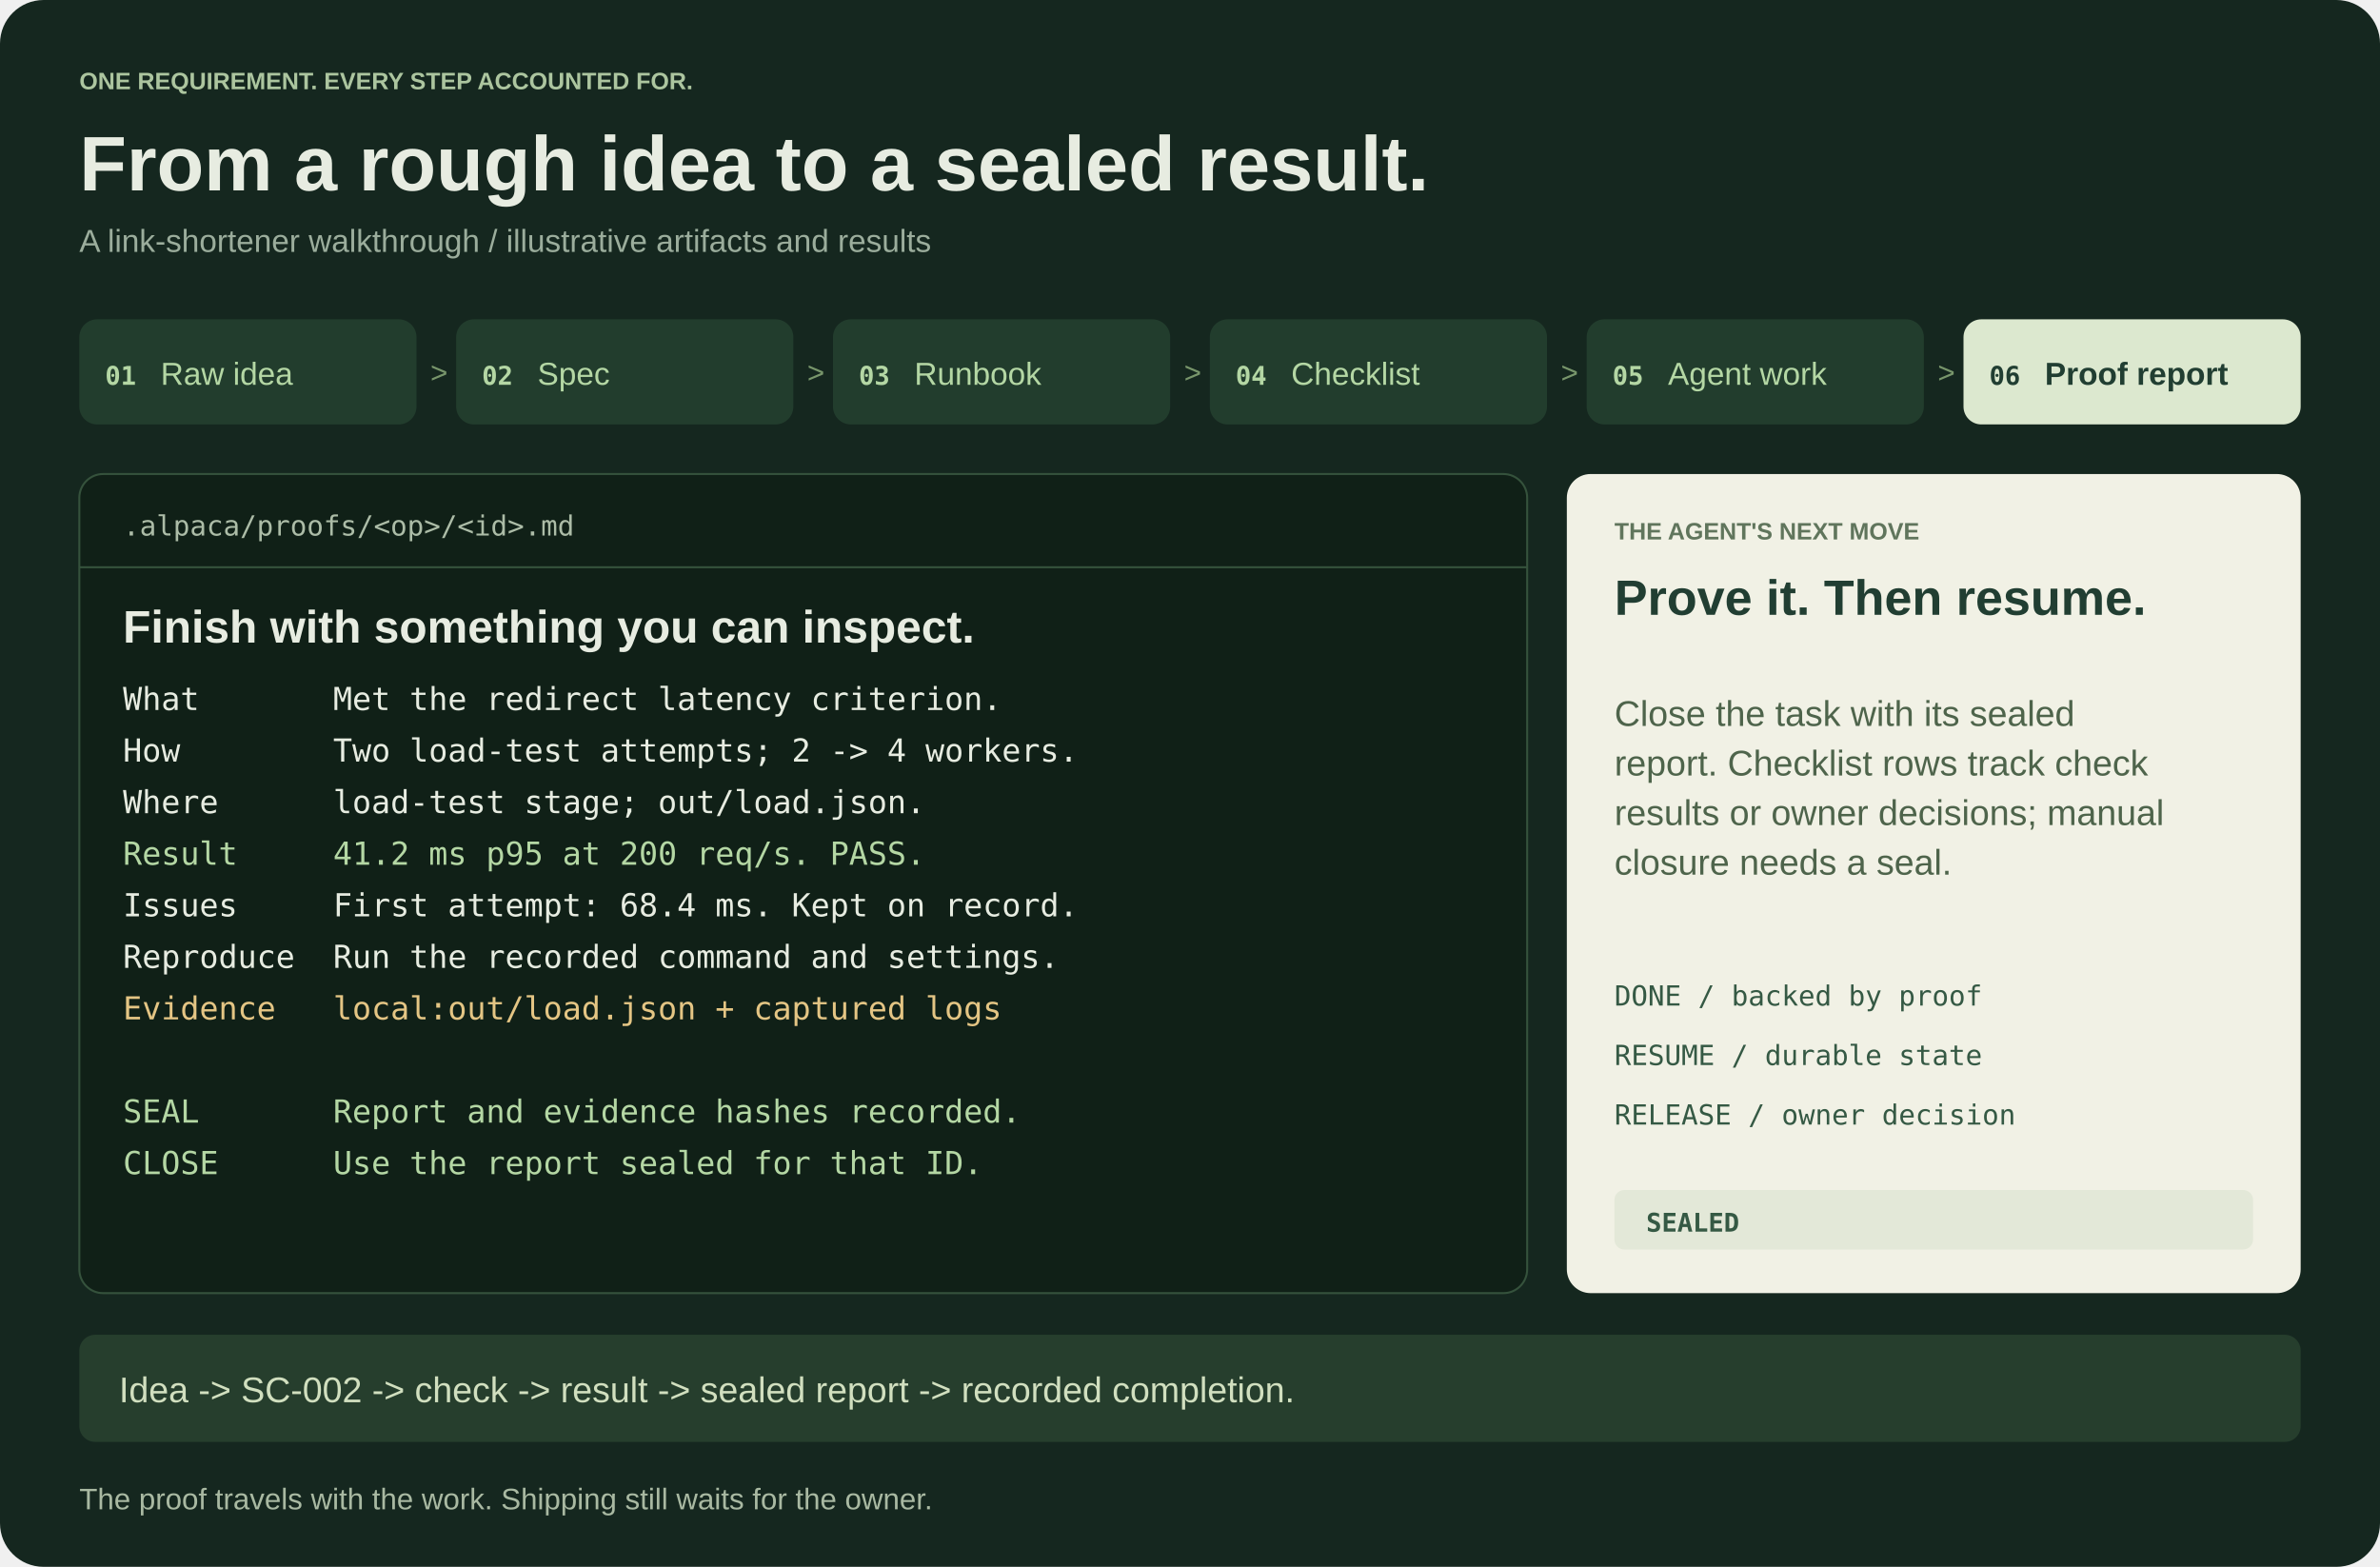
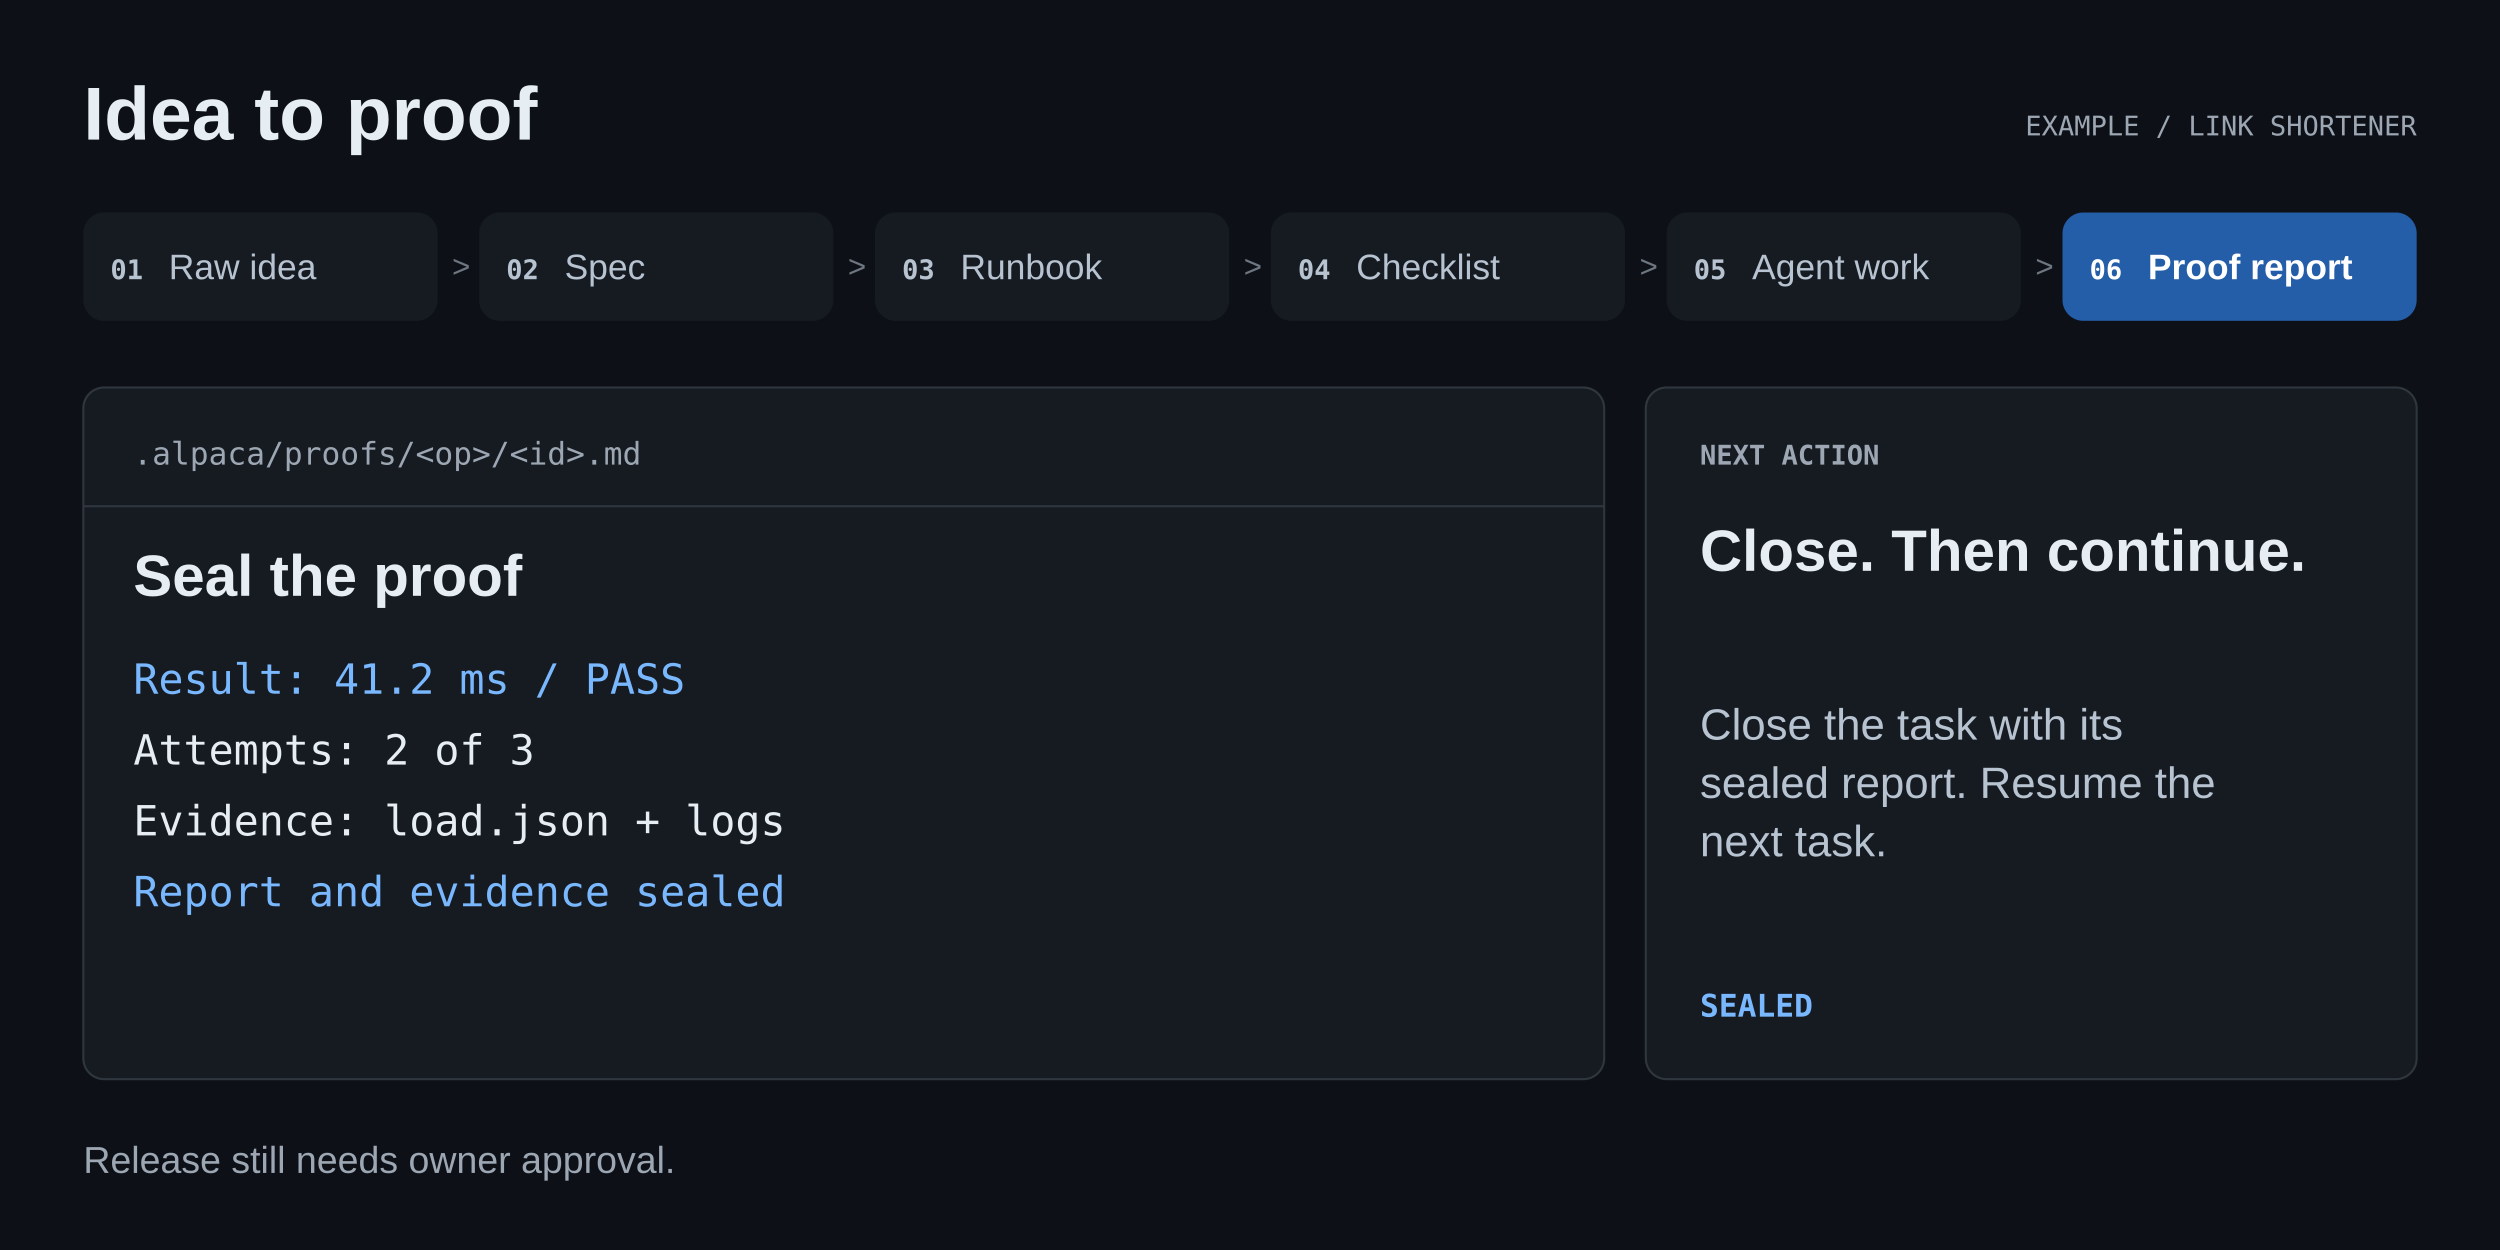
- <svg xmlns="http://www.w3.org/2000/svg" width="1200" height="790" viewBox="0 0 1200 790" role="img" aria-labelledby="title desc">
-   <rect width="1200" height="790" rx="22" fill="#15271f" />
-   <text x="40" y="45" font-family="Arial, Helvetica, sans-serif" font-size="12" font-weight="700" fill="#acc59f">ONE REQUIREMENT. EVERY STEP ACCOUNTED FOR.</text>
-   <text x="40" y="96" font-family="Arial, Helvetica, sans-serif" font-size="39" font-weight="700" fill="#e7ece1">From a rough idea to a sealed result.</text>
-   <text x="40" y="127" font-family="Arial, Helvetica, sans-serif" font-size="16" font-weight="400" fill="#9bad9c">A link-shortener walkthrough / illustrative artifacts and results</text>
-   <rect x="40" y="161" width="170" height="53" rx="9" fill="#223d2d" />
-   <text x="53" y="194" font-family="DejaVu Sans Mono, monospace" font-size="13" font-weight="700" fill="#b4d7a4" xml:space="preserve">01</text>
-   <text x="81" y="194" font-family="Arial, Helvetica, sans-serif" font-size="16" font-weight="400" fill="#b4d7a4">Raw idea</text>
-   <text x="217" y="193" font-family="Arial, Helvetica, sans-serif" font-size="15" font-weight="400" fill="#78966b">&gt;</text>
-   <rect x="230" y="161" width="170" height="53" rx="9" fill="#223d2d" />
-   <text x="243" y="194" font-family="DejaVu Sans Mono, monospace" font-size="13" font-weight="700" fill="#b4d7a4" xml:space="preserve">02</text>
-   <text x="271" y="194" font-family="Arial, Helvetica, sans-serif" font-size="16" font-weight="400" fill="#b4d7a4">Spec</text>
-   <text x="407" y="193" font-family="Arial, Helvetica, sans-serif" font-size="15" font-weight="400" fill="#78966b">&gt;</text>
-   <rect x="420" y="161" width="170" height="53" rx="9" fill="#223d2d" />
-   <text x="433" y="194" font-family="DejaVu Sans Mono, monospace" font-size="13" font-weight="700" fill="#b4d7a4" xml:space="preserve">03</text>
-   <text x="461" y="194" font-family="Arial, Helvetica, sans-serif" font-size="16" font-weight="400" fill="#b4d7a4">Runbook</text>
-   <text x="597" y="193" font-family="Arial, Helvetica, sans-serif" font-size="15" font-weight="400" fill="#78966b">&gt;</text>
-   <rect x="610" y="161" width="170" height="53" rx="9" fill="#223d2d" />
-   <text x="623" y="194" font-family="DejaVu Sans Mono, monospace" font-size="13" font-weight="700" fill="#b4d7a4" xml:space="preserve">04</text>
-   <text x="651" y="194" font-family="Arial, Helvetica, sans-serif" font-size="16" font-weight="400" fill="#b4d7a4">Checklist</text>
-   <text x="787" y="193" font-family="Arial, Helvetica, sans-serif" font-size="15" font-weight="400" fill="#78966b">&gt;</text>
-   <rect x="800" y="161" width="170" height="53" rx="9" fill="#223d2d" />
-   <text x="813" y="194" font-family="DejaVu Sans Mono, monospace" font-size="13" font-weight="700" fill="#b4d7a4" xml:space="preserve">05</text>
-   <text x="841" y="194" font-family="Arial, Helvetica, sans-serif" font-size="16" font-weight="400" fill="#b4d7a4">Agent work</text>
-   <text x="977" y="193" font-family="Arial, Helvetica, sans-serif" font-size="15" font-weight="400" fill="#78966b">&gt;</text>
-   <rect x="990" y="161" width="170" height="53" rx="9" fill="#dce8cf" />
-   <text x="1003" y="194" font-family="DejaVu Sans Mono, monospace" font-size="13" font-weight="700" fill="#213e32" xml:space="preserve">06</text>
-   <text x="1031" y="194" font-family="Arial, Helvetica, sans-serif" font-size="16" font-weight="700" fill="#213e32">Proof report</text>
-   <rect x="40" y="239" width="730" height="413" rx="12" fill="#102017" stroke="#35523c" />
-   <text x="62" y="270" font-family="DejaVu Sans Mono, monospace" font-size="14" font-weight="400" fill="#acbca7" xml:space="preserve">.alpaca/proofs/&lt;op&gt;/&lt;id&gt;.md</text>
-   <path d="M40 286H770" stroke="#35523c" />
-   <text x="62" y="324" font-family="Arial, Helvetica, sans-serif" font-size="23" font-weight="700" fill="#e7ece1">Finish with something you can inspect.</text>
-   <text x="62" y="358" font-family="DejaVu Sans Mono, monospace" font-size="16" font-weight="400" fill="#e7ece1" xml:space="preserve">What       Met the redirect latency criterion.</text>
-   <text x="62" y="384" font-family="DejaVu Sans Mono, monospace" font-size="16" font-weight="400" fill="#e7ece1" xml:space="preserve">How        Two load-test attempts; 2 -&gt; 4 workers.</text>
-   <text x="62" y="410" font-family="DejaVu Sans Mono, monospace" font-size="16" font-weight="400" fill="#e7ece1" xml:space="preserve">Where      load-test stage; out/load.json.</text>
-   <text x="62" y="436" font-family="DejaVu Sans Mono, monospace" font-size="16" font-weight="400" fill="#b4d7a4" xml:space="preserve">Result     41.2 ms p95 at 200 req/s. PASS.</text>
-   <text x="62" y="462" font-family="DejaVu Sans Mono, monospace" font-size="16" font-weight="400" fill="#e7ece1" xml:space="preserve">Issues     First attempt: 68.4 ms. Kept on record.</text>
-   <text x="62" y="488" font-family="DejaVu Sans Mono, monospace" font-size="16" font-weight="400" fill="#e7ece1" xml:space="preserve">Reproduce  Run the recorded command and settings.</text>
-   <text x="62" y="514" font-family="DejaVu Sans Mono, monospace" font-size="16" font-weight="400" fill="#e4c584" xml:space="preserve">Evidence   local:out/load.json + captured logs</text>
-   <text x="62" y="540" font-family="DejaVu Sans Mono, monospace" font-size="16" font-weight="400" fill="#9bad9c" xml:space="preserve" />
-   <text x="62" y="566" font-family="DejaVu Sans Mono, monospace" font-size="16" font-weight="400" fill="#b4d7a4" xml:space="preserve">SEAL       Report and evidence hashes recorded.</text>
-   <text x="62" y="592" font-family="DejaVu Sans Mono, monospace" font-size="16" font-weight="400" fill="#b4d7a4" xml:space="preserve">CLOSE      Use the report sealed for that ID.</text>
-   <rect x="790" y="239" width="370" height="413" rx="12" fill="#f1f1e5" />
-   <text x="814" y="272" font-family="Arial, Helvetica, sans-serif" font-size="12" font-weight="700" fill="#60755c">THE AGENT'S NEXT MOVE</text>
-   <text x="814" y="310" font-family="Arial, Helvetica, sans-serif" font-size="25" font-weight="700" fill="#213e32">Prove it. Then resume.</text>
-   <text x="814" y="366" font-family="Arial, Helvetica, sans-serif" font-size="18" font-weight="400" fill="#4e644b">Close the task with its sealed</text>
-   <text x="814" y="391" font-family="Arial, Helvetica, sans-serif" font-size="18" font-weight="400" fill="#4e644b">report. Checklist rows track check</text>
-   <text x="814" y="416" font-family="Arial, Helvetica, sans-serif" font-size="18" font-weight="400" fill="#4e644b">results or owner decisions; manual</text>
-   <text x="814" y="441" font-family="Arial, Helvetica, sans-serif" font-size="18" font-weight="400" fill="#4e644b">closure needs a seal.</text>
-   <text x="814" y="507" font-family="DejaVu Sans Mono, monospace" font-size="14" font-weight="400" fill="#355944" xml:space="preserve">DONE / backed by proof</text>
-   <text x="814" y="537" font-family="DejaVu Sans Mono, monospace" font-size="14" font-weight="400" fill="#355944" xml:space="preserve">RESUME / durable state</text>
-   <text x="814" y="567" font-family="DejaVu Sans Mono, monospace" font-size="14" font-weight="400" fill="#355944" xml:space="preserve">RELEASE / owner decision</text>
-   <rect x="814" y="600" width="322" height="30" rx="5" fill="#e3e8d8" />
-   <text x="830" y="621" font-family="DejaVu Sans Mono, monospace" font-size="13" font-weight="700" fill="#355944" xml:space="preserve">SEALED</text>
-   <rect x="40" y="673" width="1120" height="54" rx="8" fill="#263e2d" />
-   <text x="60" y="707" font-family="Arial, Helvetica, sans-serif" font-size="18" font-weight="400" fill="#d1dfbf">Idea -&gt; SC-002 -&gt; check -&gt; result -&gt; sealed report -&gt; recorded completion.</text>
-   <text x="40" y="761" font-family="Arial, Helvetica, sans-serif" font-size="15" font-weight="400" fill="#a9b9a2">The proof travels with the work. Shipping still waits for the owner.</text>
+ <svg xmlns="http://www.w3.org/2000/svg" width="1200" height="600" viewBox="0 0 1200 600" role="img" aria-labelledby="title desc">
+   <rect width="1200" height="600" fill="#0d1117" />
+   <text x="40" y="67" font-family="Arial, Helvetica, sans-serif" font-size="36" font-weight="700" fill="#e6edf3">Idea to proof</text>
+   <text x="1160" text-anchor="end" y="65" font-family="DejaVu Sans Mono, monospace" font-size="13" font-weight="400" fill="#9da7b3" xml:space="preserve">EXAMPLE / LINK SHORTENER</text>
+   <rect x="40" y="102" width="170" height="52" rx="10" fill="#161b22" />
+   <text x="53" y="134" font-family="DejaVu Sans Mono, monospace" font-size="13" font-weight="700" fill="#b7c3d0" xml:space="preserve">01</text>
+   <text x="81" y="134" font-family="Arial, Helvetica, sans-serif" font-size="17" font-weight="400" fill="#b7c3d0">Raw idea</text>
+   <text x="217" y="133" font-family="Arial, Helvetica, sans-serif" font-size="15" font-weight="400" fill="#6e7681">&gt;</text>
+   <rect x="230" y="102" width="170" height="52" rx="10" fill="#161b22" />
+   <text x="243" y="134" font-family="DejaVu Sans Mono, monospace" font-size="13" font-weight="700" fill="#b7c3d0" xml:space="preserve">02</text>
+   <text x="271" y="134" font-family="Arial, Helvetica, sans-serif" font-size="17" font-weight="400" fill="#b7c3d0">Spec</text>
+   <text x="407" y="133" font-family="Arial, Helvetica, sans-serif" font-size="15" font-weight="400" fill="#6e7681">&gt;</text>
+   <rect x="420" y="102" width="170" height="52" rx="10" fill="#161b22" />
+   <text x="433" y="134" font-family="DejaVu Sans Mono, monospace" font-size="13" font-weight="700" fill="#b7c3d0" xml:space="preserve">03</text>
+   <text x="461" y="134" font-family="Arial, Helvetica, sans-serif" font-size="17" font-weight="400" fill="#b7c3d0">Runbook</text>
+   <text x="597" y="133" font-family="Arial, Helvetica, sans-serif" font-size="15" font-weight="400" fill="#6e7681">&gt;</text>
+   <rect x="610" y="102" width="170" height="52" rx="10" fill="#161b22" />
+   <text x="623" y="134" font-family="DejaVu Sans Mono, monospace" font-size="13" font-weight="700" fill="#b7c3d0" xml:space="preserve">04</text>
+   <text x="651" y="134" font-family="Arial, Helvetica, sans-serif" font-size="17" font-weight="400" fill="#b7c3d0">Checklist</text>
+   <text x="787" y="133" font-family="Arial, Helvetica, sans-serif" font-size="15" font-weight="400" fill="#6e7681">&gt;</text>
+   <rect x="800" y="102" width="170" height="52" rx="10" fill="#161b22" />
+   <text x="813" y="134" font-family="DejaVu Sans Mono, monospace" font-size="13" font-weight="700" fill="#b7c3d0" xml:space="preserve">05</text>
+   <text x="841" y="134" font-family="Arial, Helvetica, sans-serif" font-size="17" font-weight="400" fill="#b7c3d0">Agent work</text>
+   <text x="977" y="133" font-family="Arial, Helvetica, sans-serif" font-size="15" font-weight="400" fill="#6e7681">&gt;</text>
+   <rect x="990" y="102" width="170" height="52" rx="10" fill="#245da8" />
+   <text x="1003" y="134" font-family="DejaVu Sans Mono, monospace" font-size="13" font-weight="700" fill="#ffffff" xml:space="preserve">06</text>
+   <text x="1031" y="134" font-family="Arial, Helvetica, sans-serif" font-size="17" font-weight="700" fill="#ffffff">Proof report</text>
+   <rect x="40" y="186" width="730" height="332" rx="10" fill="#161b22" stroke="#30363d" />
+   <text x="64" y="223" font-family="DejaVu Sans Mono, monospace" font-size="15" font-weight="400" fill="#9da7b3" xml:space="preserve">.alpaca/proofs/&lt;op&gt;/&lt;id&gt;.md</text>
+   <path d="M40 243H770" stroke="#30363d" />
+   <text x="64" y="286" font-family="Arial, Helvetica, sans-serif" font-size="28" font-weight="700" fill="#e6edf3">Seal the proof</text>
+   <text x="64" y="333" font-family="DejaVu Sans Mono, monospace" font-size="20" font-weight="400" fill="#79b8ff" xml:space="preserve">Result: 41.2 ms / PASS</text>
+   <text x="64" y="367" font-family="DejaVu Sans Mono, monospace" font-size="20" font-weight="400" fill="#e6edf3" xml:space="preserve">Attempts: 2 of 3</text>
+   <text x="64" y="401" font-family="DejaVu Sans Mono, monospace" font-size="20" font-weight="400" fill="#e6edf3" xml:space="preserve">Evidence: load.json + logs</text>
+   <text x="64" y="435" font-family="DejaVu Sans Mono, monospace" font-size="20" font-weight="400" fill="#79b8ff" xml:space="preserve">Report and evidence sealed</text>
+   <rect x="790" y="186" width="370" height="332" rx="10" fill="#161b22" stroke="#30363d" />
+   <text x="816" y="223" font-family="DejaVu Sans Mono, monospace" font-size="13" font-weight="700" fill="#9da7b3" xml:space="preserve">NEXT ACTION</text>
+   <text x="816" y="274" font-family="Arial, Helvetica, sans-serif" font-size="28" font-weight="700" fill="#e6edf3">Close. Then continue.</text>
+   <text x="816" y="355" font-family="Arial, Helvetica, sans-serif" font-size="21" font-weight="400" fill="#b7c3d0">Close the task with its</text>
+   <text x="816" y="383" font-family="Arial, Helvetica, sans-serif" font-size="21" font-weight="400" fill="#b7c3d0">sealed report. Resume the</text>
+   <text x="816" y="411" font-family="Arial, Helvetica, sans-serif" font-size="21" font-weight="400" fill="#b7c3d0">next task.</text>
+   <text x="816" y="488" font-family="DejaVu Sans Mono, monospace" font-size="15" font-weight="700" fill="#79b8ff" xml:space="preserve">SEALED</text>
+   <text x="40" y="563" font-family="Arial, Helvetica, sans-serif" font-size="18" font-weight="400" fill="#9da7b3">Release still needs owner approval.</text>
</svg>
